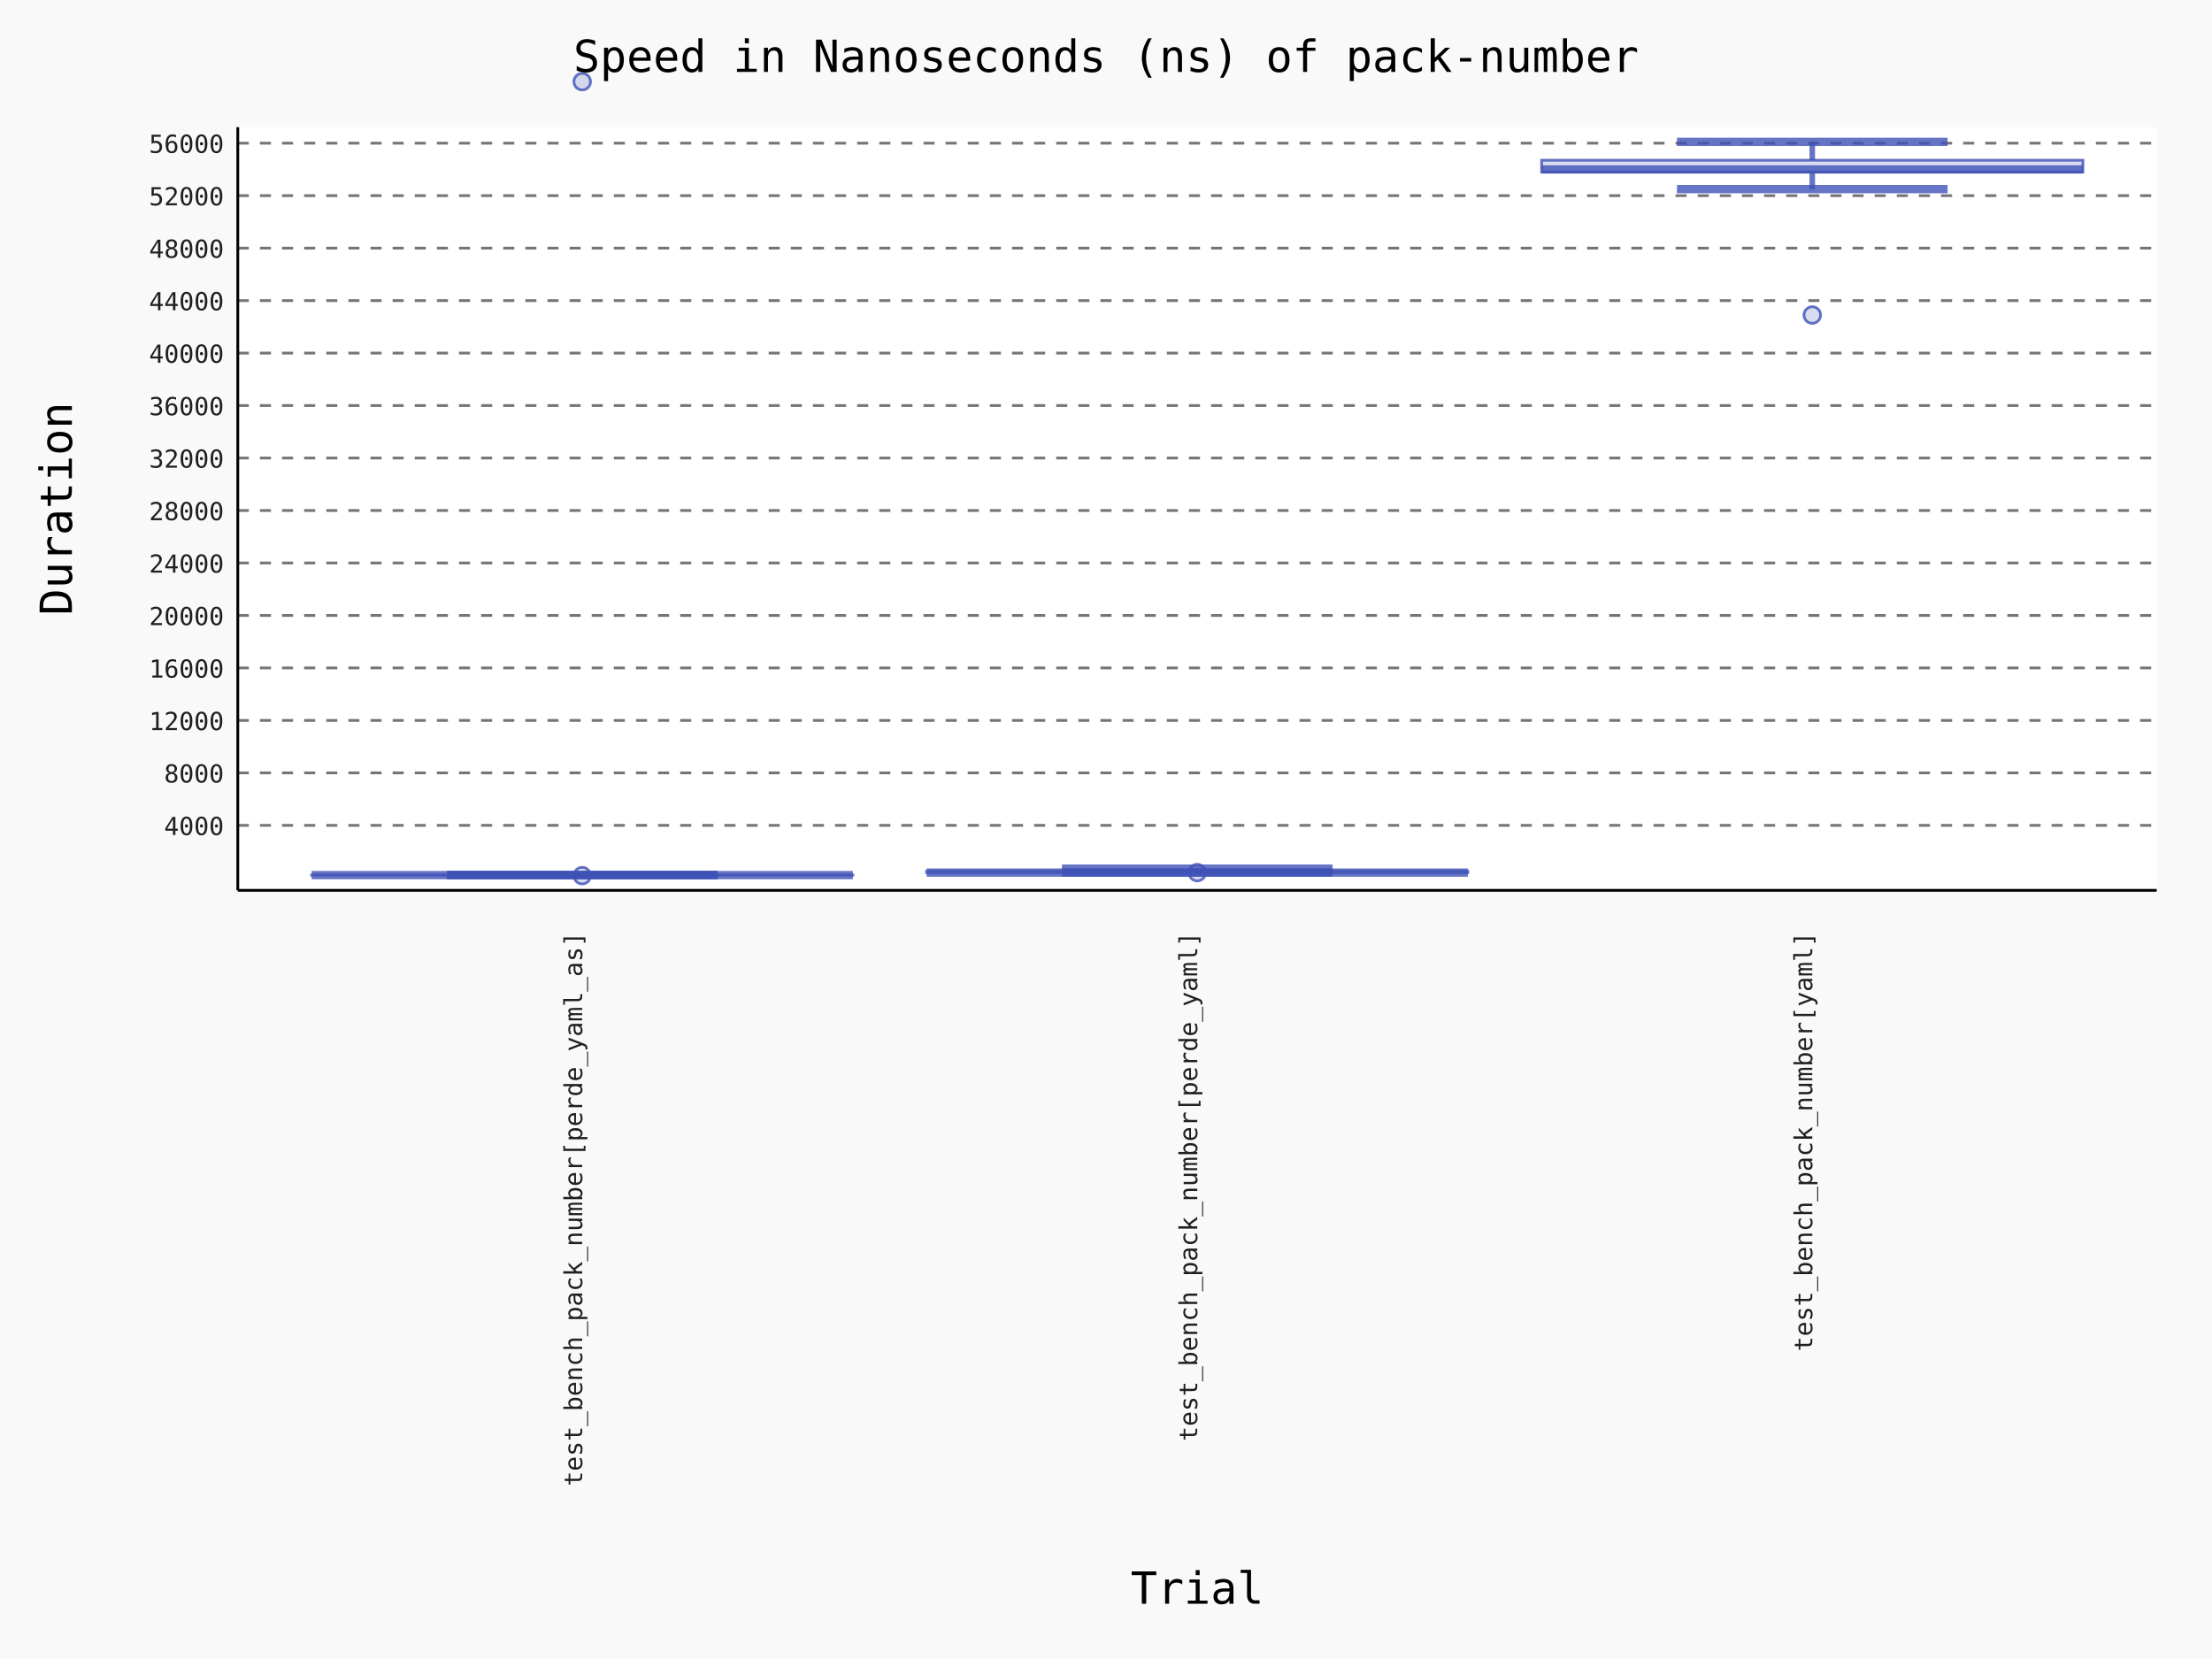
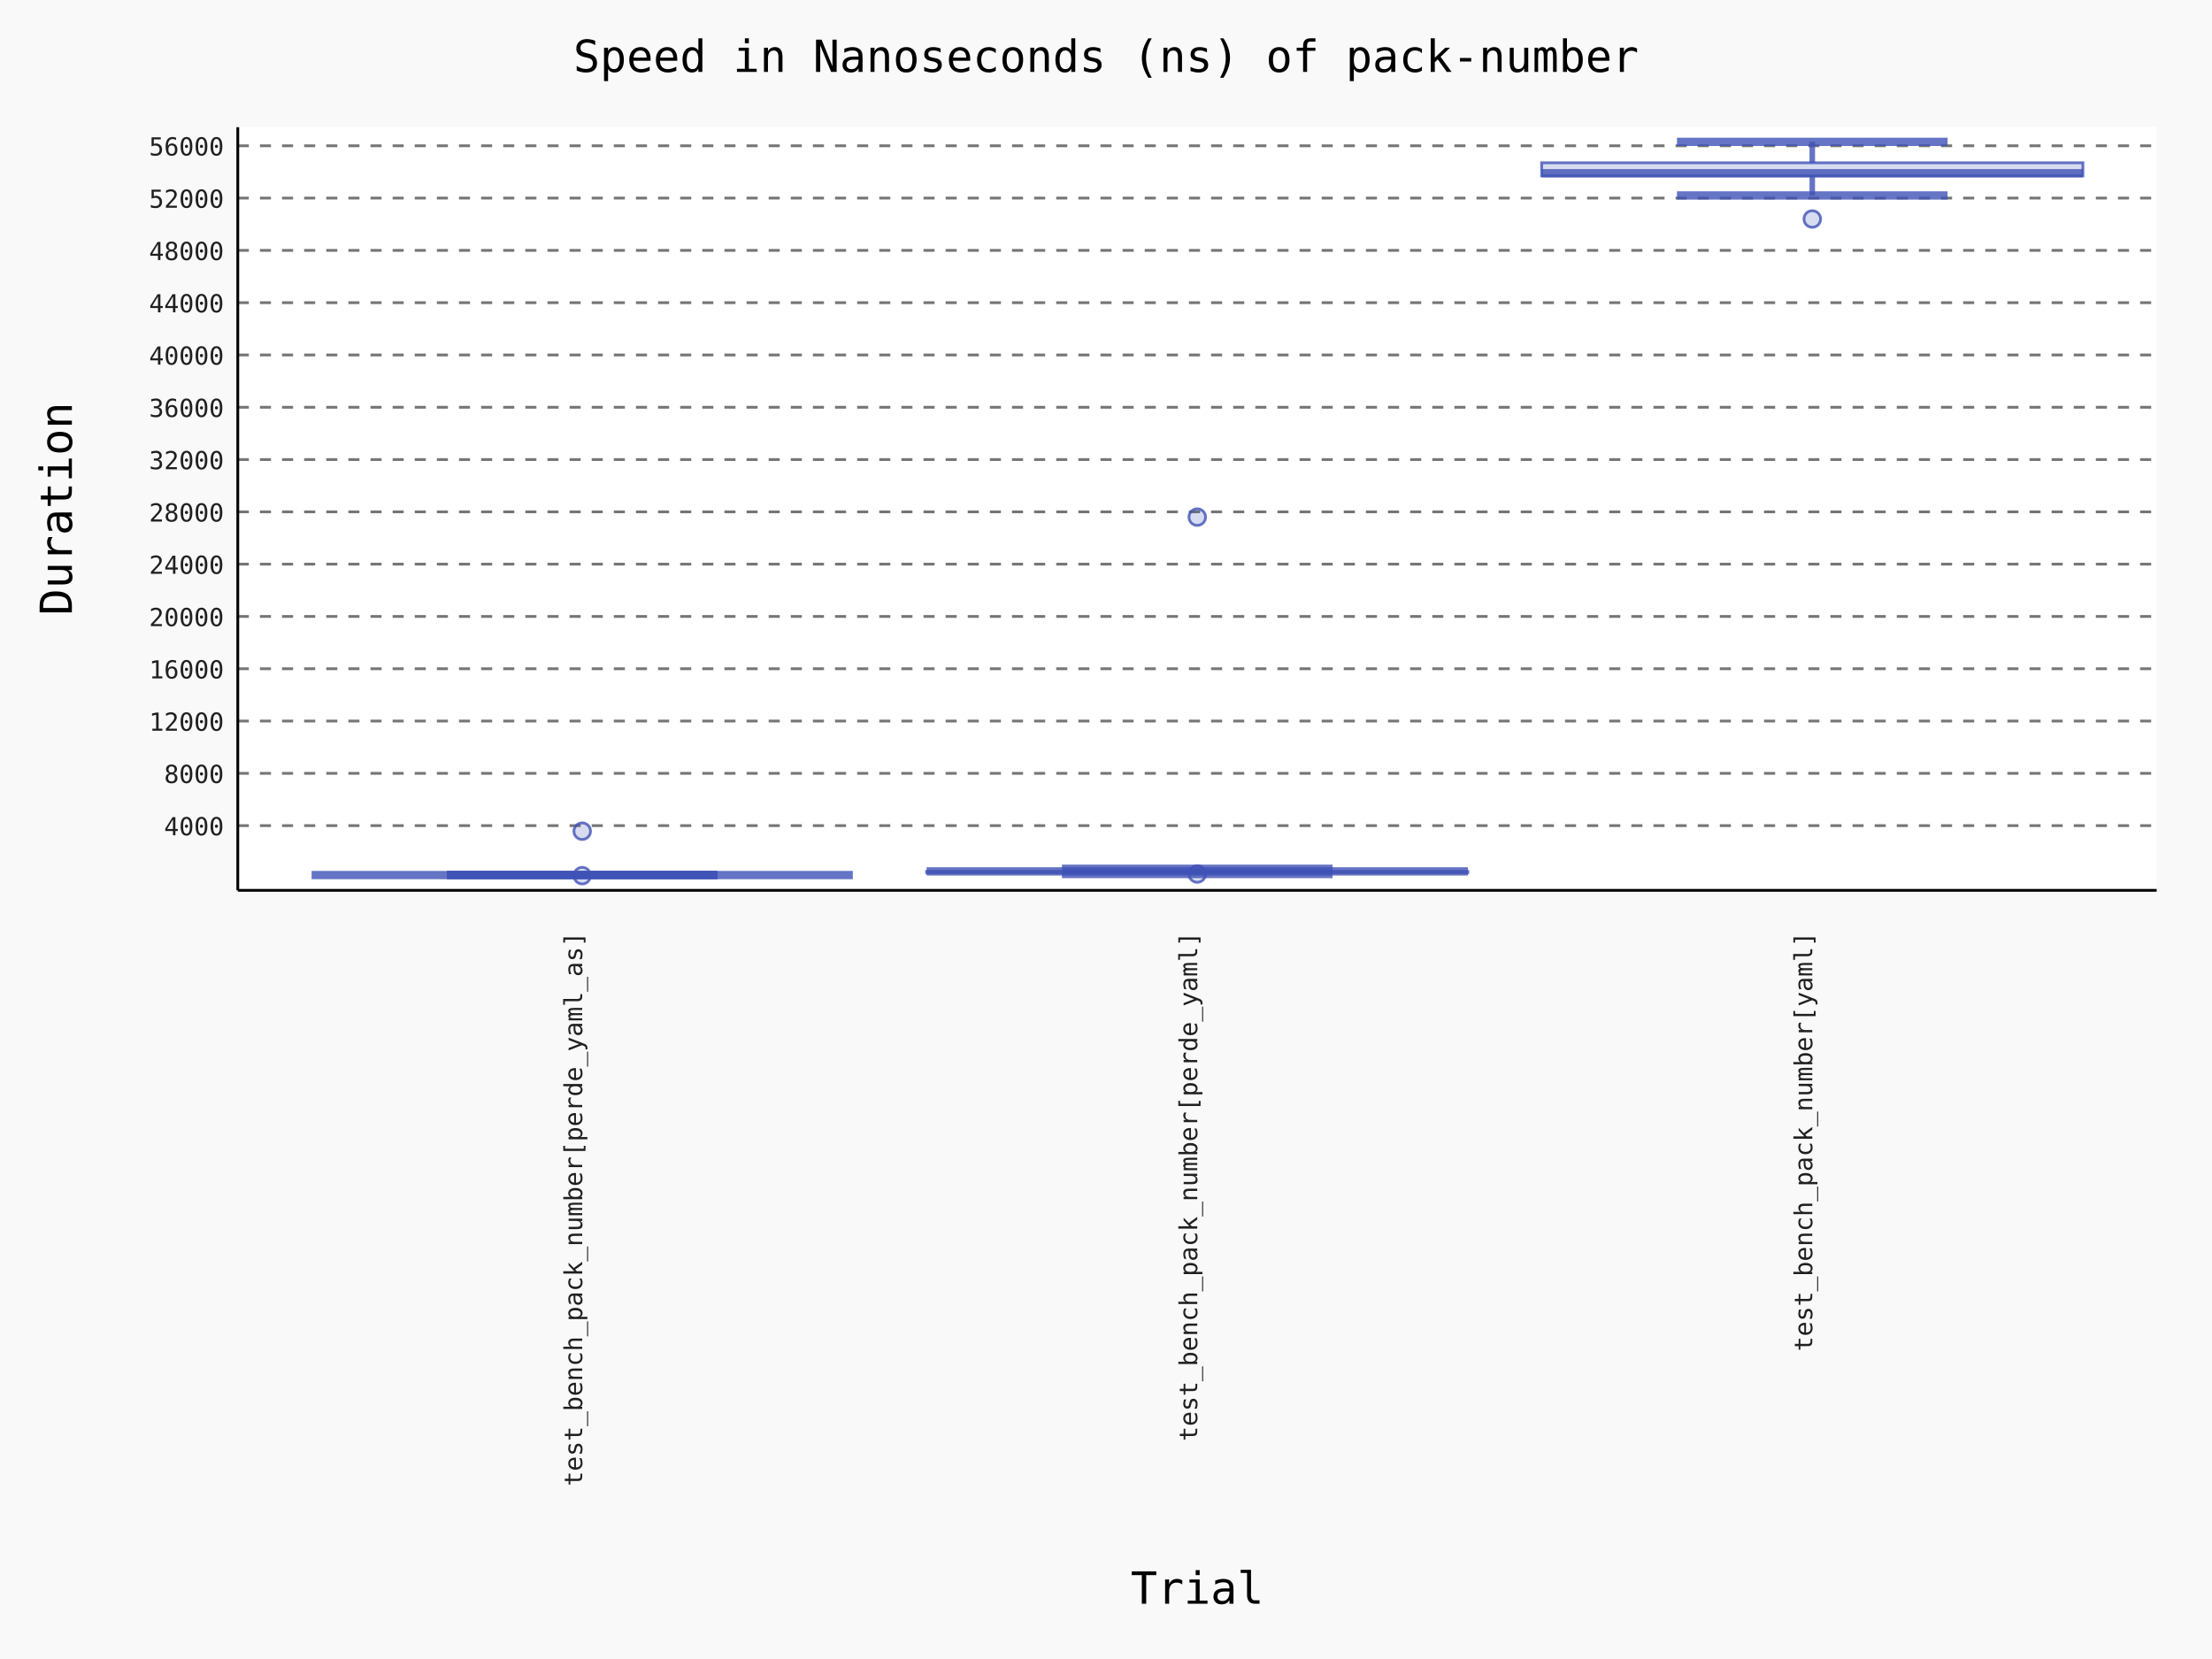
- <svg xmlns="http://www.w3.org/2000/svg" class="pygal-chart" id="chart-f25bed26-9b0e-47c4-bc6f-08cc32d4789b" viewBox="0 0 800 600">
+ <svg xmlns="http://www.w3.org/2000/svg" class="pygal-chart" id="chart-1df123d1-e559-46e1-a637-cc122735e3d4" viewBox="0 0 800 600">
  <defs>
-     <style type="text/css">#chart-f25bed26-9b0e-47c4-bc6f-08cc32d4789b{-webkit-user-select:none;-webkit-font-smoothing:antialiased;font-family:Consolas,"Deja Vu Sans Mono","Bitstream Vera Sans Mono","Courier New",monospace}#chart-f25bed26-9b0e-47c4-bc6f-08cc32d4789b .title{font-family:Consolas,"Deja Vu Sans Mono","Bitstream Vera Sans Mono","Courier New",monospace;font-size:16px}#chart-f25bed26-9b0e-47c4-bc6f-08cc32d4789b .legends .legend text{font-family:Consolas,"Deja Vu Sans Mono","Bitstream Vera Sans Mono","Courier New",monospace;font-size:14px}#chart-f25bed26-9b0e-47c4-bc6f-08cc32d4789b .axis text{font-family:Consolas,"Deja Vu Sans Mono","Bitstream Vera Sans Mono","Courier New",monospace;font-size:10px}#chart-f25bed26-9b0e-47c4-bc6f-08cc32d4789b .axis text.major{font-family:Consolas,"Deja Vu Sans Mono","Bitstream Vera Sans Mono","Courier New",monospace;font-size:10px}#chart-f25bed26-9b0e-47c4-bc6f-08cc32d4789b .text-overlay text.value{font-family:Consolas,"Deja Vu Sans Mono","Bitstream Vera Sans Mono","Courier New",monospace;font-size:16px}#chart-f25bed26-9b0e-47c4-bc6f-08cc32d4789b .text-overlay text.label{font-family:Consolas,"Deja Vu Sans Mono","Bitstream Vera Sans Mono","Courier New",monospace;font-size:10px}#chart-f25bed26-9b0e-47c4-bc6f-08cc32d4789b .tooltip{font-family:Consolas,"Deja Vu Sans Mono","Bitstream Vera Sans Mono","Courier New",monospace;font-size:14px}#chart-f25bed26-9b0e-47c4-bc6f-08cc32d4789b text.no_data{font-family:Consolas,"Deja Vu Sans Mono","Bitstream Vera Sans Mono","Courier New",monospace;font-size:64px}
- #chart-f25bed26-9b0e-47c4-bc6f-08cc32d4789b{background-color:rgba(249,249,249,1)}#chart-f25bed26-9b0e-47c4-bc6f-08cc32d4789b path,#chart-f25bed26-9b0e-47c4-bc6f-08cc32d4789b line,#chart-f25bed26-9b0e-47c4-bc6f-08cc32d4789b rect,#chart-f25bed26-9b0e-47c4-bc6f-08cc32d4789b circle{-webkit-transition:150ms;-moz-transition:150ms;transition:150ms}#chart-f25bed26-9b0e-47c4-bc6f-08cc32d4789b .graph &gt; .background{fill:rgba(249,249,249,1)}#chart-f25bed26-9b0e-47c4-bc6f-08cc32d4789b .plot &gt; .background{fill:rgba(255,255,255,1)}#chart-f25bed26-9b0e-47c4-bc6f-08cc32d4789b .graph{fill:rgba(0,0,0,.87)}#chart-f25bed26-9b0e-47c4-bc6f-08cc32d4789b text.no_data{fill:rgba(0,0,0,1)}#chart-f25bed26-9b0e-47c4-bc6f-08cc32d4789b .title{fill:rgba(0,0,0,1)}#chart-f25bed26-9b0e-47c4-bc6f-08cc32d4789b .legends .legend text{fill:rgba(0,0,0,.87)}#chart-f25bed26-9b0e-47c4-bc6f-08cc32d4789b .legends .legend:hover text{fill:rgba(0,0,0,1)}#chart-f25bed26-9b0e-47c4-bc6f-08cc32d4789b .axis .line{stroke:rgba(0,0,0,1)}#chart-f25bed26-9b0e-47c4-bc6f-08cc32d4789b .axis .guide.line{stroke:rgba(0,0,0,.54)}#chart-f25bed26-9b0e-47c4-bc6f-08cc32d4789b .axis .major.line{stroke:rgba(0,0,0,.87)}#chart-f25bed26-9b0e-47c4-bc6f-08cc32d4789b .axis text.major{fill:rgba(0,0,0,1)}#chart-f25bed26-9b0e-47c4-bc6f-08cc32d4789b .axis.y .guides:hover .guide.line,#chart-f25bed26-9b0e-47c4-bc6f-08cc32d4789b .line-graph .axis.x .guides:hover .guide.line,#chart-f25bed26-9b0e-47c4-bc6f-08cc32d4789b .stackedline-graph .axis.x .guides:hover .guide.line,#chart-f25bed26-9b0e-47c4-bc6f-08cc32d4789b .xy-graph .axis.x .guides:hover .guide.line{stroke:rgba(0,0,0,1)}#chart-f25bed26-9b0e-47c4-bc6f-08cc32d4789b .axis .guides:hover text{fill:rgba(0,0,0,1)}#chart-f25bed26-9b0e-47c4-bc6f-08cc32d4789b .reactive{fill-opacity:.7;stroke-opacity:.8}#chart-f25bed26-9b0e-47c4-bc6f-08cc32d4789b .ci{stroke:rgba(0,0,0,.87)}#chart-f25bed26-9b0e-47c4-bc6f-08cc32d4789b .reactive.active,#chart-f25bed26-9b0e-47c4-bc6f-08cc32d4789b .active .reactive{fill-opacity:.8;stroke-opacity:.9;stroke-width:4}#chart-f25bed26-9b0e-47c4-bc6f-08cc32d4789b .ci .reactive.active{stroke-width:1.5}#chart-f25bed26-9b0e-47c4-bc6f-08cc32d4789b .series text{fill:rgba(0,0,0,1)}#chart-f25bed26-9b0e-47c4-bc6f-08cc32d4789b .tooltip rect{fill:rgba(255,255,255,1);stroke:rgba(0,0,0,1);-webkit-transition:opacity 150ms;-moz-transition:opacity 150ms;transition:opacity 150ms}#chart-f25bed26-9b0e-47c4-bc6f-08cc32d4789b .tooltip .label{fill:rgba(0,0,0,.87)}#chart-f25bed26-9b0e-47c4-bc6f-08cc32d4789b .tooltip .label{fill:rgba(0,0,0,.87)}#chart-f25bed26-9b0e-47c4-bc6f-08cc32d4789b .tooltip .legend{font-size:.8em;fill:rgba(0,0,0,.54)}#chart-f25bed26-9b0e-47c4-bc6f-08cc32d4789b .tooltip .x_label{font-size:.6em;fill:rgba(0,0,0,1)}#chart-f25bed26-9b0e-47c4-bc6f-08cc32d4789b .tooltip .xlink{font-size:.5em;text-decoration:underline}#chart-f25bed26-9b0e-47c4-bc6f-08cc32d4789b .tooltip .value{font-size:1.5em}#chart-f25bed26-9b0e-47c4-bc6f-08cc32d4789b .bound{font-size:.5em}#chart-f25bed26-9b0e-47c4-bc6f-08cc32d4789b .max-value{font-size:.75em;fill:rgba(0,0,0,.54)}#chart-f25bed26-9b0e-47c4-bc6f-08cc32d4789b .map-element{fill:rgba(255,255,255,1);stroke:rgba(0,0,0,.54) !important}#chart-f25bed26-9b0e-47c4-bc6f-08cc32d4789b .map-element .reactive{fill-opacity:inherit;stroke-opacity:inherit}#chart-f25bed26-9b0e-47c4-bc6f-08cc32d4789b .color-0,#chart-f25bed26-9b0e-47c4-bc6f-08cc32d4789b .color-0 a:visited{stroke:#3F51B5;fill:#3F51B5}#chart-f25bed26-9b0e-47c4-bc6f-08cc32d4789b .color-1,#chart-f25bed26-9b0e-47c4-bc6f-08cc32d4789b .color-1 a:visited{stroke:#3F51B5;fill:#3F51B5}#chart-f25bed26-9b0e-47c4-bc6f-08cc32d4789b .color-2,#chart-f25bed26-9b0e-47c4-bc6f-08cc32d4789b .color-2 a:visited{stroke:#3F51B5;fill:#3F51B5}#chart-f25bed26-9b0e-47c4-bc6f-08cc32d4789b .text-overlay .color-0 text{fill:black}#chart-f25bed26-9b0e-47c4-bc6f-08cc32d4789b .text-overlay .color-1 text{fill:black}#chart-f25bed26-9b0e-47c4-bc6f-08cc32d4789b .text-overlay .color-2 text{fill:black}
- #chart-f25bed26-9b0e-47c4-bc6f-08cc32d4789b text.no_data{text-anchor:middle}#chart-f25bed26-9b0e-47c4-bc6f-08cc32d4789b .guide.line{fill:none}#chart-f25bed26-9b0e-47c4-bc6f-08cc32d4789b .centered{text-anchor:middle}#chart-f25bed26-9b0e-47c4-bc6f-08cc32d4789b .title{text-anchor:middle}#chart-f25bed26-9b0e-47c4-bc6f-08cc32d4789b .legends .legend text{fill-opacity:1}#chart-f25bed26-9b0e-47c4-bc6f-08cc32d4789b .axis.x text{text-anchor:middle}#chart-f25bed26-9b0e-47c4-bc6f-08cc32d4789b .axis.x:not(.web) text[transform]{text-anchor:start}#chart-f25bed26-9b0e-47c4-bc6f-08cc32d4789b .axis.x:not(.web) text[transform].backwards{text-anchor:end}#chart-f25bed26-9b0e-47c4-bc6f-08cc32d4789b .axis.y text{text-anchor:end}#chart-f25bed26-9b0e-47c4-bc6f-08cc32d4789b .axis.y text[transform].backwards{text-anchor:start}#chart-f25bed26-9b0e-47c4-bc6f-08cc32d4789b .axis.y2 text{text-anchor:start}#chart-f25bed26-9b0e-47c4-bc6f-08cc32d4789b .axis.y2 text[transform].backwards{text-anchor:end}#chart-f25bed26-9b0e-47c4-bc6f-08cc32d4789b .axis .guide.line{stroke-dasharray:4,4}#chart-f25bed26-9b0e-47c4-bc6f-08cc32d4789b .axis .major.guide.line{stroke-dasharray:6,6}#chart-f25bed26-9b0e-47c4-bc6f-08cc32d4789b .horizontal .axis.y .guide.line,#chart-f25bed26-9b0e-47c4-bc6f-08cc32d4789b .horizontal .axis.y2 .guide.line,#chart-f25bed26-9b0e-47c4-bc6f-08cc32d4789b .vertical .axis.x .guide.line{opacity:0}#chart-f25bed26-9b0e-47c4-bc6f-08cc32d4789b .horizontal .axis.always_show .guide.line,#chart-f25bed26-9b0e-47c4-bc6f-08cc32d4789b .vertical .axis.always_show .guide.line{opacity:1 !important}#chart-f25bed26-9b0e-47c4-bc6f-08cc32d4789b .axis.y .guides:hover .guide.line,#chart-f25bed26-9b0e-47c4-bc6f-08cc32d4789b .axis.y2 .guides:hover .guide.line,#chart-f25bed26-9b0e-47c4-bc6f-08cc32d4789b .axis.x .guides:hover .guide.line{opacity:1}#chart-f25bed26-9b0e-47c4-bc6f-08cc32d4789b .axis .guides:hover text{opacity:1}#chart-f25bed26-9b0e-47c4-bc6f-08cc32d4789b .nofill{fill:none}#chart-f25bed26-9b0e-47c4-bc6f-08cc32d4789b .subtle-fill{fill-opacity:.2}#chart-f25bed26-9b0e-47c4-bc6f-08cc32d4789b .dot{stroke-width:1px;fill-opacity:1}#chart-f25bed26-9b0e-47c4-bc6f-08cc32d4789b .dot.active{stroke-width:5px}#chart-f25bed26-9b0e-47c4-bc6f-08cc32d4789b .dot.negative{fill:transparent}#chart-f25bed26-9b0e-47c4-bc6f-08cc32d4789b text,#chart-f25bed26-9b0e-47c4-bc6f-08cc32d4789b tspan{stroke:none !important}#chart-f25bed26-9b0e-47c4-bc6f-08cc32d4789b .series text.active{opacity:1}#chart-f25bed26-9b0e-47c4-bc6f-08cc32d4789b .tooltip rect{fill-opacity:.95;stroke-width:.5}#chart-f25bed26-9b0e-47c4-bc6f-08cc32d4789b .tooltip text{fill-opacity:1}#chart-f25bed26-9b0e-47c4-bc6f-08cc32d4789b .showable{visibility:hidden}#chart-f25bed26-9b0e-47c4-bc6f-08cc32d4789b .showable.shown{visibility:visible}#chart-f25bed26-9b0e-47c4-bc6f-08cc32d4789b .gauge-background{fill:rgba(229,229,229,1);stroke:none}#chart-f25bed26-9b0e-47c4-bc6f-08cc32d4789b .bg-lines{stroke:rgba(249,249,249,1);stroke-width:2px}
+     <style type="text/css">#chart-1df123d1-e559-46e1-a637-cc122735e3d4{-webkit-user-select:none;-webkit-font-smoothing:antialiased;font-family:Consolas,"Deja Vu Sans Mono","Bitstream Vera Sans Mono","Courier New",monospace}#chart-1df123d1-e559-46e1-a637-cc122735e3d4 .title{font-family:Consolas,"Deja Vu Sans Mono","Bitstream Vera Sans Mono","Courier New",monospace;font-size:16px}#chart-1df123d1-e559-46e1-a637-cc122735e3d4 .legends .legend text{font-family:Consolas,"Deja Vu Sans Mono","Bitstream Vera Sans Mono","Courier New",monospace;font-size:14px}#chart-1df123d1-e559-46e1-a637-cc122735e3d4 .axis text{font-family:Consolas,"Deja Vu Sans Mono","Bitstream Vera Sans Mono","Courier New",monospace;font-size:10px}#chart-1df123d1-e559-46e1-a637-cc122735e3d4 .axis text.major{font-family:Consolas,"Deja Vu Sans Mono","Bitstream Vera Sans Mono","Courier New",monospace;font-size:10px}#chart-1df123d1-e559-46e1-a637-cc122735e3d4 .text-overlay text.value{font-family:Consolas,"Deja Vu Sans Mono","Bitstream Vera Sans Mono","Courier New",monospace;font-size:16px}#chart-1df123d1-e559-46e1-a637-cc122735e3d4 .text-overlay text.label{font-family:Consolas,"Deja Vu Sans Mono","Bitstream Vera Sans Mono","Courier New",monospace;font-size:10px}#chart-1df123d1-e559-46e1-a637-cc122735e3d4 .tooltip{font-family:Consolas,"Deja Vu Sans Mono","Bitstream Vera Sans Mono","Courier New",monospace;font-size:14px}#chart-1df123d1-e559-46e1-a637-cc122735e3d4 text.no_data{font-family:Consolas,"Deja Vu Sans Mono","Bitstream Vera Sans Mono","Courier New",monospace;font-size:64px}
+ #chart-1df123d1-e559-46e1-a637-cc122735e3d4{background-color:rgba(249,249,249,1)}#chart-1df123d1-e559-46e1-a637-cc122735e3d4 path,#chart-1df123d1-e559-46e1-a637-cc122735e3d4 line,#chart-1df123d1-e559-46e1-a637-cc122735e3d4 rect,#chart-1df123d1-e559-46e1-a637-cc122735e3d4 circle{-webkit-transition:150ms;-moz-transition:150ms;transition:150ms}#chart-1df123d1-e559-46e1-a637-cc122735e3d4 .graph &gt; .background{fill:rgba(249,249,249,1)}#chart-1df123d1-e559-46e1-a637-cc122735e3d4 .plot &gt; .background{fill:rgba(255,255,255,1)}#chart-1df123d1-e559-46e1-a637-cc122735e3d4 .graph{fill:rgba(0,0,0,.87)}#chart-1df123d1-e559-46e1-a637-cc122735e3d4 text.no_data{fill:rgba(0,0,0,1)}#chart-1df123d1-e559-46e1-a637-cc122735e3d4 .title{fill:rgba(0,0,0,1)}#chart-1df123d1-e559-46e1-a637-cc122735e3d4 .legends .legend text{fill:rgba(0,0,0,.87)}#chart-1df123d1-e559-46e1-a637-cc122735e3d4 .legends .legend:hover text{fill:rgba(0,0,0,1)}#chart-1df123d1-e559-46e1-a637-cc122735e3d4 .axis .line{stroke:rgba(0,0,0,1)}#chart-1df123d1-e559-46e1-a637-cc122735e3d4 .axis .guide.line{stroke:rgba(0,0,0,.54)}#chart-1df123d1-e559-46e1-a637-cc122735e3d4 .axis .major.line{stroke:rgba(0,0,0,.87)}#chart-1df123d1-e559-46e1-a637-cc122735e3d4 .axis text.major{fill:rgba(0,0,0,1)}#chart-1df123d1-e559-46e1-a637-cc122735e3d4 .axis.y .guides:hover .guide.line,#chart-1df123d1-e559-46e1-a637-cc122735e3d4 .line-graph .axis.x .guides:hover .guide.line,#chart-1df123d1-e559-46e1-a637-cc122735e3d4 .stackedline-graph .axis.x .guides:hover .guide.line,#chart-1df123d1-e559-46e1-a637-cc122735e3d4 .xy-graph .axis.x .guides:hover .guide.line{stroke:rgba(0,0,0,1)}#chart-1df123d1-e559-46e1-a637-cc122735e3d4 .axis .guides:hover text{fill:rgba(0,0,0,1)}#chart-1df123d1-e559-46e1-a637-cc122735e3d4 .reactive{fill-opacity:.7;stroke-opacity:.8}#chart-1df123d1-e559-46e1-a637-cc122735e3d4 .ci{stroke:rgba(0,0,0,.87)}#chart-1df123d1-e559-46e1-a637-cc122735e3d4 .reactive.active,#chart-1df123d1-e559-46e1-a637-cc122735e3d4 .active .reactive{fill-opacity:.8;stroke-opacity:.9;stroke-width:4}#chart-1df123d1-e559-46e1-a637-cc122735e3d4 .ci .reactive.active{stroke-width:1.5}#chart-1df123d1-e559-46e1-a637-cc122735e3d4 .series text{fill:rgba(0,0,0,1)}#chart-1df123d1-e559-46e1-a637-cc122735e3d4 .tooltip rect{fill:rgba(255,255,255,1);stroke:rgba(0,0,0,1);-webkit-transition:opacity 150ms;-moz-transition:opacity 150ms;transition:opacity 150ms}#chart-1df123d1-e559-46e1-a637-cc122735e3d4 .tooltip .label{fill:rgba(0,0,0,.87)}#chart-1df123d1-e559-46e1-a637-cc122735e3d4 .tooltip .label{fill:rgba(0,0,0,.87)}#chart-1df123d1-e559-46e1-a637-cc122735e3d4 .tooltip .legend{font-size:.8em;fill:rgba(0,0,0,.54)}#chart-1df123d1-e559-46e1-a637-cc122735e3d4 .tooltip .x_label{font-size:.6em;fill:rgba(0,0,0,1)}#chart-1df123d1-e559-46e1-a637-cc122735e3d4 .tooltip .xlink{font-size:.5em;text-decoration:underline}#chart-1df123d1-e559-46e1-a637-cc122735e3d4 .tooltip .value{font-size:1.5em}#chart-1df123d1-e559-46e1-a637-cc122735e3d4 .bound{font-size:.5em}#chart-1df123d1-e559-46e1-a637-cc122735e3d4 .max-value{font-size:.75em;fill:rgba(0,0,0,.54)}#chart-1df123d1-e559-46e1-a637-cc122735e3d4 .map-element{fill:rgba(255,255,255,1);stroke:rgba(0,0,0,.54) !important}#chart-1df123d1-e559-46e1-a637-cc122735e3d4 .map-element .reactive{fill-opacity:inherit;stroke-opacity:inherit}#chart-1df123d1-e559-46e1-a637-cc122735e3d4 .color-0,#chart-1df123d1-e559-46e1-a637-cc122735e3d4 .color-0 a:visited{stroke:#3F51B5;fill:#3F51B5}#chart-1df123d1-e559-46e1-a637-cc122735e3d4 .color-1,#chart-1df123d1-e559-46e1-a637-cc122735e3d4 .color-1 a:visited{stroke:#3F51B5;fill:#3F51B5}#chart-1df123d1-e559-46e1-a637-cc122735e3d4 .color-2,#chart-1df123d1-e559-46e1-a637-cc122735e3d4 .color-2 a:visited{stroke:#3F51B5;fill:#3F51B5}#chart-1df123d1-e559-46e1-a637-cc122735e3d4 .text-overlay .color-0 text{fill:black}#chart-1df123d1-e559-46e1-a637-cc122735e3d4 .text-overlay .color-1 text{fill:black}#chart-1df123d1-e559-46e1-a637-cc122735e3d4 .text-overlay .color-2 text{fill:black}
+ #chart-1df123d1-e559-46e1-a637-cc122735e3d4 text.no_data{text-anchor:middle}#chart-1df123d1-e559-46e1-a637-cc122735e3d4 .guide.line{fill:none}#chart-1df123d1-e559-46e1-a637-cc122735e3d4 .centered{text-anchor:middle}#chart-1df123d1-e559-46e1-a637-cc122735e3d4 .title{text-anchor:middle}#chart-1df123d1-e559-46e1-a637-cc122735e3d4 .legends .legend text{fill-opacity:1}#chart-1df123d1-e559-46e1-a637-cc122735e3d4 .axis.x text{text-anchor:middle}#chart-1df123d1-e559-46e1-a637-cc122735e3d4 .axis.x:not(.web) text[transform]{text-anchor:start}#chart-1df123d1-e559-46e1-a637-cc122735e3d4 .axis.x:not(.web) text[transform].backwards{text-anchor:end}#chart-1df123d1-e559-46e1-a637-cc122735e3d4 .axis.y text{text-anchor:end}#chart-1df123d1-e559-46e1-a637-cc122735e3d4 .axis.y text[transform].backwards{text-anchor:start}#chart-1df123d1-e559-46e1-a637-cc122735e3d4 .axis.y2 text{text-anchor:start}#chart-1df123d1-e559-46e1-a637-cc122735e3d4 .axis.y2 text[transform].backwards{text-anchor:end}#chart-1df123d1-e559-46e1-a637-cc122735e3d4 .axis .guide.line{stroke-dasharray:4,4}#chart-1df123d1-e559-46e1-a637-cc122735e3d4 .axis .major.guide.line{stroke-dasharray:6,6}#chart-1df123d1-e559-46e1-a637-cc122735e3d4 .horizontal .axis.y .guide.line,#chart-1df123d1-e559-46e1-a637-cc122735e3d4 .horizontal .axis.y2 .guide.line,#chart-1df123d1-e559-46e1-a637-cc122735e3d4 .vertical .axis.x .guide.line{opacity:0}#chart-1df123d1-e559-46e1-a637-cc122735e3d4 .horizontal .axis.always_show .guide.line,#chart-1df123d1-e559-46e1-a637-cc122735e3d4 .vertical .axis.always_show .guide.line{opacity:1 !important}#chart-1df123d1-e559-46e1-a637-cc122735e3d4 .axis.y .guides:hover .guide.line,#chart-1df123d1-e559-46e1-a637-cc122735e3d4 .axis.y2 .guides:hover .guide.line,#chart-1df123d1-e559-46e1-a637-cc122735e3d4 .axis.x .guides:hover .guide.line{opacity:1}#chart-1df123d1-e559-46e1-a637-cc122735e3d4 .axis .guides:hover text{opacity:1}#chart-1df123d1-e559-46e1-a637-cc122735e3d4 .nofill{fill:none}#chart-1df123d1-e559-46e1-a637-cc122735e3d4 .subtle-fill{fill-opacity:.2}#chart-1df123d1-e559-46e1-a637-cc122735e3d4 .dot{stroke-width:1px;fill-opacity:1}#chart-1df123d1-e559-46e1-a637-cc122735e3d4 .dot.active{stroke-width:5px}#chart-1df123d1-e559-46e1-a637-cc122735e3d4 .dot.negative{fill:transparent}#chart-1df123d1-e559-46e1-a637-cc122735e3d4 text,#chart-1df123d1-e559-46e1-a637-cc122735e3d4 tspan{stroke:none !important}#chart-1df123d1-e559-46e1-a637-cc122735e3d4 .series text.active{opacity:1}#chart-1df123d1-e559-46e1-a637-cc122735e3d4 .tooltip rect{fill-opacity:.95;stroke-width:.5}#chart-1df123d1-e559-46e1-a637-cc122735e3d4 .tooltip text{fill-opacity:1}#chart-1df123d1-e559-46e1-a637-cc122735e3d4 .showable{visibility:hidden}#chart-1df123d1-e559-46e1-a637-cc122735e3d4 .showable.shown{visibility:visible}#chart-1df123d1-e559-46e1-a637-cc122735e3d4 .gauge-background{fill:rgba(229,229,229,1);stroke:none}#chart-1df123d1-e559-46e1-a637-cc122735e3d4 .bg-lines{stroke:rgba(249,249,249,1);stroke-width:2px}
.tooltip .value{font-size:1em !important}.axis text{font-size:9px !important}</style>
  </defs>
  <g class="graph custombox-graph vertical">
    <rect class="background" height="600" width="800" x="0" y="0" />
    <g class="plot" transform="translate(86, 46)">
      <rect class="background" height="276.0" width="694.0" x="0" y="0" />
      <g class="axis y always_show">
        <path class="line" d="M0 276 h694" />
        <g class="guides">
-           <path class="guide line" d="M0 252.501 h694" />
-           <text class="" x="-5" y="256.002">4000</text>
+           <path class="guide line" d="M0 252.602 h694" />
+           <text class="" x="-5" y="256.102">4000</text>
        </g>
        <g class="guides">
-           <path class="guide line" d="M0 233.523 h694" />
-           <text class="" x="-5" y="237.023">8000</text>
+           <path class="guide line" d="M0 233.688 h694" />
+           <text class="" x="-5" y="237.188">8000</text>
        </g>
        <g class="guides">
-           <path class="guide line" d="M0 214.545 h694" />
-           <text class="" x="-5" y="218.045">12000</text>
+           <path class="guide line" d="M0 214.775 h694" />
+           <text class="" x="-5" y="218.275">12000</text>
        </g>
        <g class="guides">
-           <path class="guide line" d="M0 195.566 h694" />
-           <text class="" x="-5" y="199.066">16000</text>
+           <path class="guide line" d="M0 195.861 h694" />
+           <text class="" x="-5" y="199.361">16000</text>
        </g>
        <g class="guides">
-           <path class="guide line" d="M0 176.588 h694" />
-           <text class="" x="-5" y="180.088">20000</text>
+           <path class="guide line" d="M0 176.948 h694" />
+           <text class="" x="-5" y="180.448">20000</text>
        </g>
        <g class="guides">
-           <path class="guide line" d="M0 157.609 h694" />
-           <text class="" x="-5" y="161.109">24000</text>
+           <path class="guide line" d="M0 158.034 h694" />
+           <text class="" x="-5" y="161.534">24000</text>
        </g>
        <g class="guides">
-           <path class="guide line" d="M0 138.631 h694" />
-           <text class="" x="-5" y="142.131">28000</text>
+           <path class="guide line" d="M0 139.121 h694" />
+           <text class="" x="-5" y="142.621">28000</text>
        </g>
        <g class="guides">
-           <path class="guide line" d="M0 119.653 h694" />
-           <text class="" x="-5" y="123.153">32000</text>
+           <path class="guide line" d="M0 120.207 h694" />
+           <text class="" x="-5" y="123.707">32000</text>
        </g>
        <g class="guides">
-           <path class="guide line" d="M0 100.674 h694" />
-           <text class="" x="-5" y="104.174">36000</text>
+           <path class="guide line" d="M0 101.294 h694" />
+           <text class="" x="-5" y="104.794">36000</text>
        </g>
        <g class="guides">
-           <path class="guide line" d="M0 81.696 h694" />
-           <text class="" x="-5" y="85.196">40000</text>
+           <path class="guide line" d="M0 82.38 h694" />
+           <text class="" x="-5" y="85.88">40000</text>
        </g>
        <g class="guides">
-           <path class="guide line" d="M0 62.717 h694" />
-           <text class="" x="-5" y="66.217">44000</text>
+           <path class="guide line" d="M0 63.467 h694" />
+           <text class="" x="-5" y="66.967">44000</text>
        </g>
        <g class="guides">
-           <path class="guide line" d="M0 43.739 h694" />
-           <text class="" x="-5" y="47.239">48000</text>
+           <path class="guide line" d="M0 44.553 h694" />
+           <text class="" x="-5" y="48.053">48000</text>
        </g>
        <g class="guides">
-           <path class="guide line" d="M0 24.761 h694" />
-           <text class="" x="-5" y="28.261">52000</text>
+           <path class="guide line" d="M0 25.64 h694" />
+           <text class="" x="-5" y="29.14">52000</text>
        </g>
        <g class="guides">
-           <path class="guide line" d="M0 5.782 h694" />
-           <text class="" x="-5" y="9.282">56000</text>
+           <path class="guide line" d="M0 6.726 h694" />
+           <text class="" x="-5" y="10.226">56000</text>
        </g>
      </g>
      <g class="axis x">
        <path class="line" d="M0 0 v276" />
        <g class="guides">
          <path class="guide line" d="M124.564 0 v276" />
          <text class="backwards" transform="rotate(270 124.5641 291)" x="124.564" y="291.0">test_bench_pack_number[perde_yaml_as]</text>
        </g>
        <g class="guides">
          <path class="guide line" d="M347 0 v276" />
          <text class="backwards" transform="rotate(270 347 291)" x="347.0" y="291.0">test_bench_pack_number[perde_yaml]</text>
        </g>
        <g class="guides">
          <path class="guide line" d="M569.436 0 v276" />
          <text class="backwards" transform="rotate(270 569.4359 291)" x="569.436" y="291.0">test_bench_pack_number[yaml]</text>
        </g>
      </g>
      <g class="series serie-0 color-0">
        <g class="boxes">
          <g class="box">
-             <path class="reactive tooltip-trigger" d="M75.628 270.508 L173.5 270.508" stroke-width="3" />
-             <path class="reactive tooltip-trigger" d="M26.692 270.486 L222.436 270.486" stroke-width="3" />
-             <path class="reactive tooltip-trigger" d="M75.628 270.418 L173.5 270.418" stroke-width="3" />
-             <path class="reactive tooltip-trigger" d="M124.564 270.508 L124.564 270.486" stroke-width="2" />
-             <path class="reactive tooltip-trigger" d="M124.564 270.418 L124.564 270.463" stroke-width="2" />
-             <rect class="subtle-fill reactive tooltip-trigger" height="0.023" width="195.744" x="26.692" y="270.463" />
-             <circle class="subtle-fill reactive tooltip-trigger" cx="124.564" cy="270.689" r="3" />
-             <circle class="subtle-fill reactive tooltip-trigger" cx="124.564" cy="-16.472" r="3" />
+             <path class="reactive tooltip-trigger" d="M75.628 270.475 L173.5 270.475" stroke-width="3" />
+             <path class="reactive tooltip-trigger" d="M26.692 270.475 L222.436 270.475" stroke-width="3" />
+             <path class="reactive tooltip-trigger" d="M75.628 270.451 L173.5 270.451" stroke-width="3" />
+             <path class="reactive tooltip-trigger" d="M124.564 270.475 L124.564 270.475" stroke-width="2" />
+             <path class="reactive tooltip-trigger" d="M124.564 270.451 L124.564 270.475" stroke-width="2" />
+             <rect class="subtle-fill reactive tooltip-trigger" height="0.0" width="195.744" x="26.692" y="270.475" />
+             <circle class="subtle-fill reactive tooltip-trigger" cx="124.564" cy="270.688" r="3" />
+             <circle class="subtle-fill reactive tooltip-trigger" cx="124.564" cy="254.611" r="3" />
          </g>
        </g>
      </g>
      <g class="series serie-1 color-1">
        <g class="boxes">
          <g class="box">
-             <path class="reactive tooltip-trigger" d="M298.064 269.582 L395.936 269.582" stroke-width="3" />
-             <path class="reactive tooltip-trigger" d="M249.128 269.582 L444.872 269.582" stroke-width="3" />
-             <path class="reactive tooltip-trigger" d="M298.064 268.159 L395.936 268.159" stroke-width="3" />
-             <path class="reactive tooltip-trigger" d="M347 269.582 L347 269.582" stroke-width="2" />
-             <path class="reactive tooltip-trigger" d="M347 268.159 L347 269.108" stroke-width="2" />
-             <rect class="subtle-fill reactive tooltip-trigger" height="0.474" width="195.744" x="249.128" y="269.108" />
-             <circle class="subtle-fill reactive tooltip-trigger" cx="347.0" cy="269.582" r="3" />
-             <circle class="subtle-fill reactive tooltip-trigger" cx="347.0" cy="-491.452" r="3" />
+             <path class="reactive tooltip-trigger" d="M298.064 270.097 L395.936 270.097" stroke-width="3" />
+             <path class="reactive tooltip-trigger" d="M249.128 269.151 L444.872 269.151" stroke-width="3" />
+             <path class="reactive tooltip-trigger" d="M298.064 268.205 L395.936 268.205" stroke-width="3" />
+             <path class="reactive tooltip-trigger" d="M347 270.097 L347 269.624" stroke-width="2" />
+             <path class="reactive tooltip-trigger" d="M347 268.205 L347 269.151" stroke-width="2" />
+             <rect class="subtle-fill reactive tooltip-trigger" height="0.473" width="195.744" x="249.128" y="269.151" />
+             <circle class="subtle-fill reactive tooltip-trigger" cx="347.0" cy="270.097" r="3" />
+             <circle class="subtle-fill reactive tooltip-trigger" cx="347.0" cy="141.012" r="3" />
          </g>
        </g>
      </g>
      <g class="series serie-2 color-2">
        <g class="boxes">
          <g class="box">
-             <path class="reactive tooltip-trigger" d="M520.5 22.388 L618.372 22.388" stroke-width="3" />
-             <path class="reactive tooltip-trigger" d="M471.564 15.271 L667.308 15.271" stroke-width="3" />
+             <path class="reactive tooltip-trigger" d="M520.5 24.694 L618.372 24.694" stroke-width="3" />
+             <path class="reactive tooltip-trigger" d="M471.564 16.656 L667.308 16.656" stroke-width="3" />
            <path class="reactive tooltip-trigger" d="M520.5 5.308 L618.372 5.308" stroke-width="3" />
-             <path class="reactive tooltip-trigger" d="M569.436 22.388 L569.436 16.22" stroke-width="2" />
-             <path class="reactive tooltip-trigger" d="M569.436 5.308 L569.436 11.95" stroke-width="2" />
-             <rect class="subtle-fill reactive tooltip-trigger" height="4.27" width="195.744" x="471.564" y="11.95" />
-             <circle class="subtle-fill reactive tooltip-trigger" cx="569.436" cy="67.936" r="3" />
-             <circle class="subtle-fill reactive tooltip-trigger" cx="569.436" cy="-862.006" r="3" />
+             <path class="reactive tooltip-trigger" d="M569.436 24.694 L569.436 17.601" stroke-width="2" />
+             <path class="reactive tooltip-trigger" d="M569.436 5.308 L569.436 12.873" stroke-width="2" />
+             <rect class="subtle-fill reactive tooltip-trigger" height="4.728" width="195.744" x="471.564" y="12.873" />
+             <circle class="subtle-fill reactive tooltip-trigger" cx="569.436" cy="33.205" r="3" />
+             <circle class="subtle-fill reactive tooltip-trigger" cx="569.436" cy="-765.417" r="3" />
          </g>
        </g>
      </g>
    </g>
    <g class="titles">
      <text class="title plot_title" x="400.0" y="26">Speed in Nanoseconds (ns) of pack-number</text>
      <text class="title" x="433.0" y="580.0">Trial</text>
      <text class="title" transform="rotate(-90 0 184)" x="0" y="210.0">Duration</text>
    </g>
    <g class="plot overlay" transform="translate(86, 46)">
      <g class="series serie-0 color-0" />
      <g class="series serie-1 color-1" />
      <g class="series serie-2 color-2" />
    </g>
    <g class="plot text-overlay" transform="translate(86, 46)">
      <g class="series serie-0 color-0" />
      <g class="series serie-1 color-1" />
      <g class="series serie-2 color-2" />
    </g>
    <g class="plot tooltip-overlay" transform="translate(86, 46)">
      <g class="tooltip" style="opacity: 0" transform="translate(0 0)">
        <rect class="tooltip-box" height="0" rx="0" ry="0" width="0" />
        <g class="text" />
      </g>
    </g>
  </g>
</svg>
